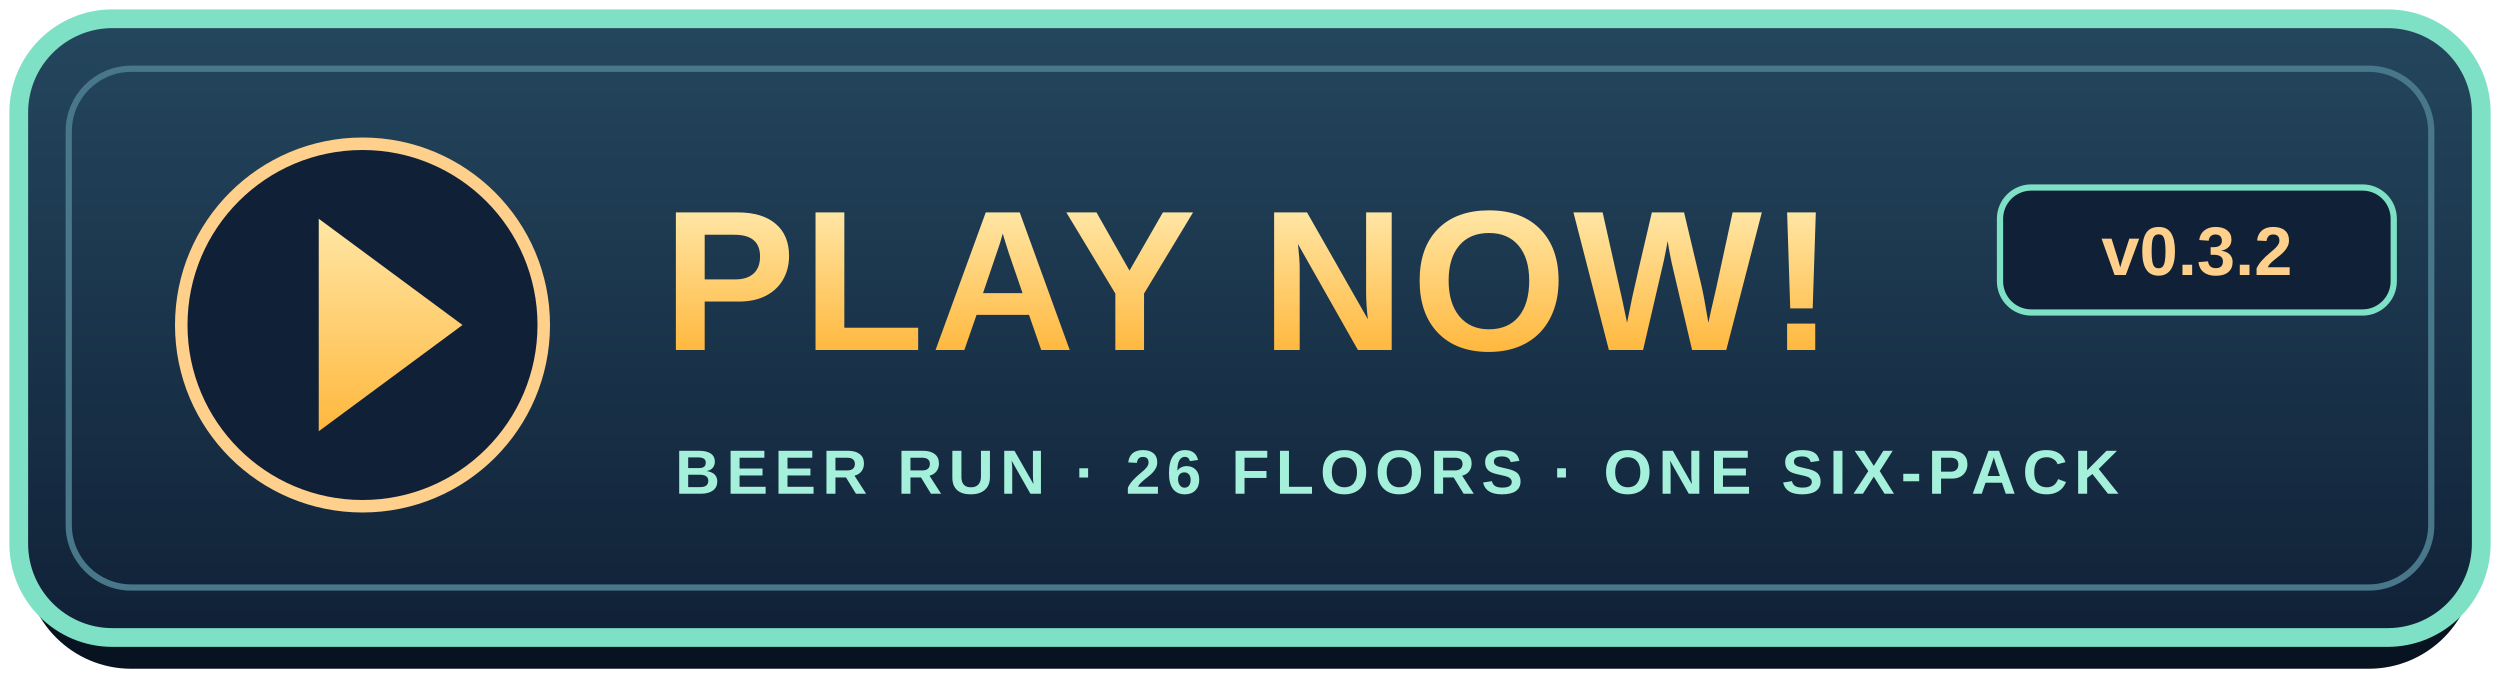
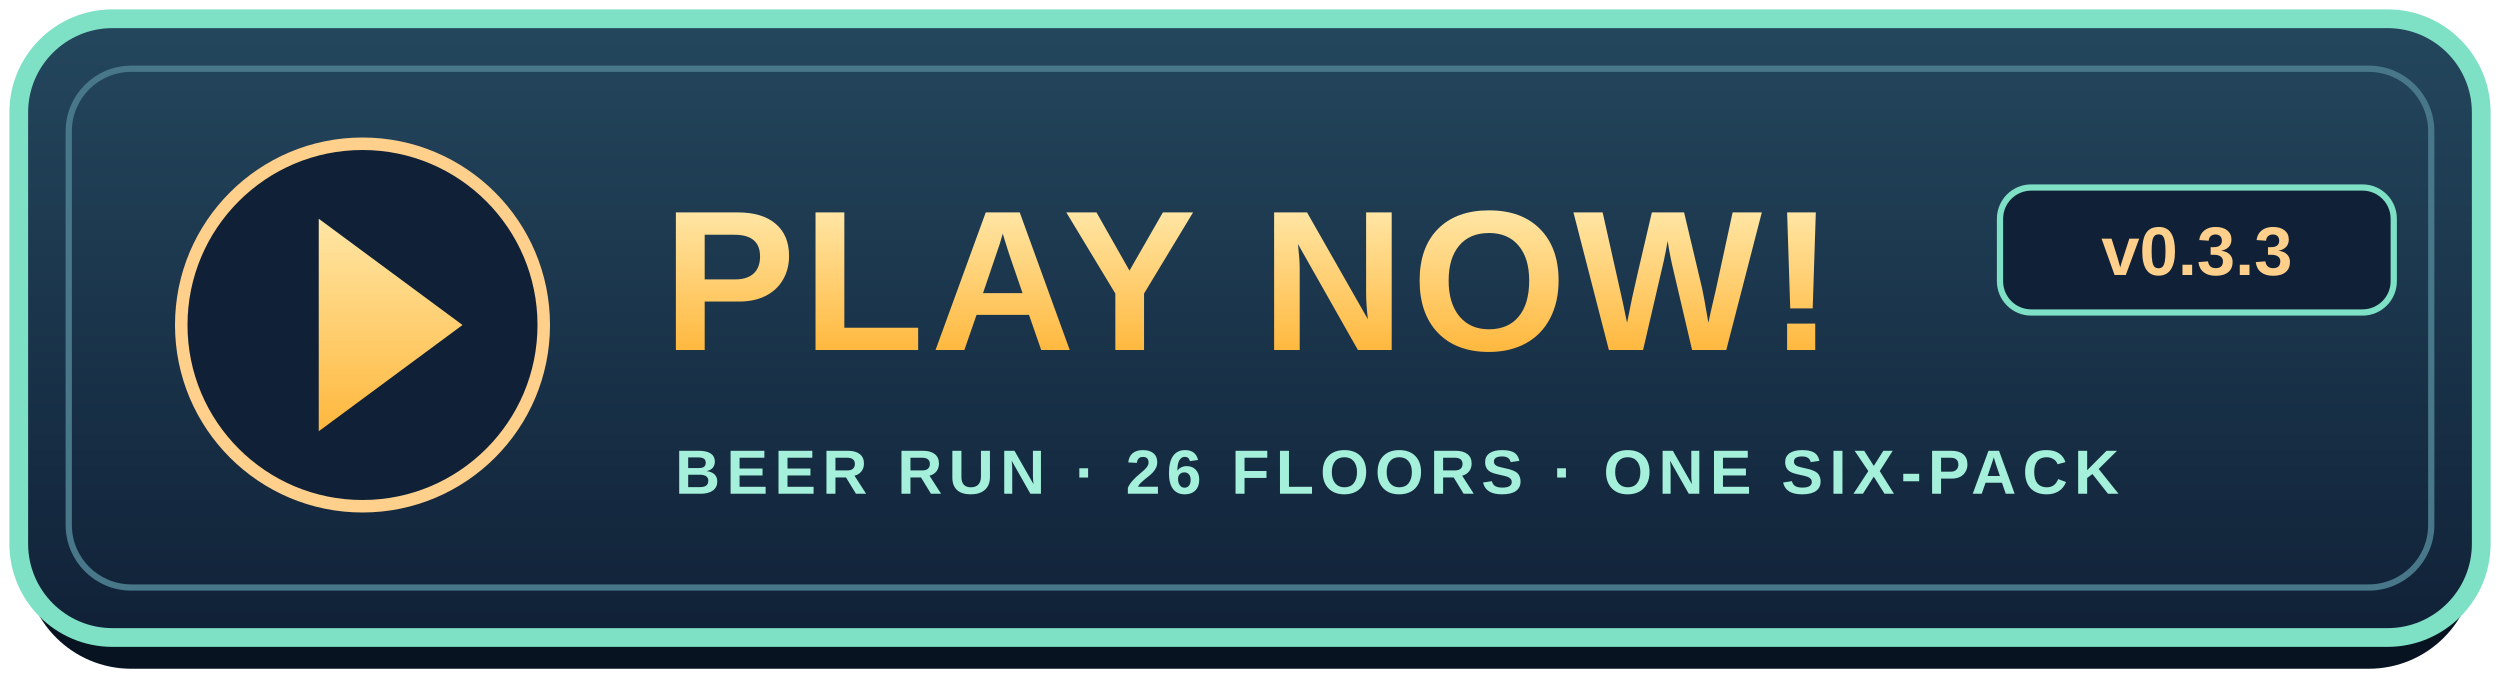
- <svg xmlns="http://www.w3.org/2000/svg" width="400" height="112" viewBox="0 0 400 112" role="img" aria-label="Play Now! Seth Happens Beer Run version 0.3.2">
+ <svg xmlns="http://www.w3.org/2000/svg" width="400" height="112" viewBox="0 0 400 112" role="img" aria-label="Play Now! Seth Happens Beer Run version 0.3.3">
  <defs>
    <linearGradient id="bg" x2="0" y2="1">
      <stop stop-color="#24475e" />
      <stop offset="1" stop-color="#102137" />
    </linearGradient>
    <linearGradient id="gold" x2="0" y2="1">
      <stop stop-color="#ffe6a5" />
      <stop offset="1" stop-color="#ffb83e" />
    </linearGradient>
  </defs>
  <rect x="4" y="9" width="392" height="98" rx="17" fill="#071321" />
  <rect x="3" y="3" width="394" height="99" rx="15" fill="url(#bg)" stroke="#7ee0c5" stroke-width="3" />
  <rect x="11" y="11" width="378" height="83" rx="10" fill="none" stroke="#48778a" />
  <circle cx="58" cy="52" r="29" fill="#102137" stroke="#ffd08b" stroke-width="2" />
  <path d="M51 35L74 52L51 69Z" fill="url(#gold)" />
  <text x="106" y="56" fill="url(#gold)" font-family="Arial,Helvetica,sans-serif" font-size="32" font-weight="900" letter-spacing="1">PLAY NOW!</text>
  <rect x="320" y="30" width="63" height="20" rx="5" fill="#102137" stroke="#7ee0c5" />
-   <text x="351.5" y="44" text-anchor="middle" fill="#ffd08b" font-family="Arial,Helvetica,sans-serif" font-size="11" font-weight="700">v0.3.2</text>
+   <text x="351.5" y="44" text-anchor="middle" fill="#ffd08b" font-family="Arial,Helvetica,sans-serif" font-size="11" font-weight="700">v0.3.3</text>
  <text x="108" y="79" fill="#a4f0da" font-family="Arial,Helvetica,sans-serif" font-size="10" font-weight="700" letter-spacing="1">BEER RUN · 26 FLOORS · ONE SIX-PACK</text>
</svg>
